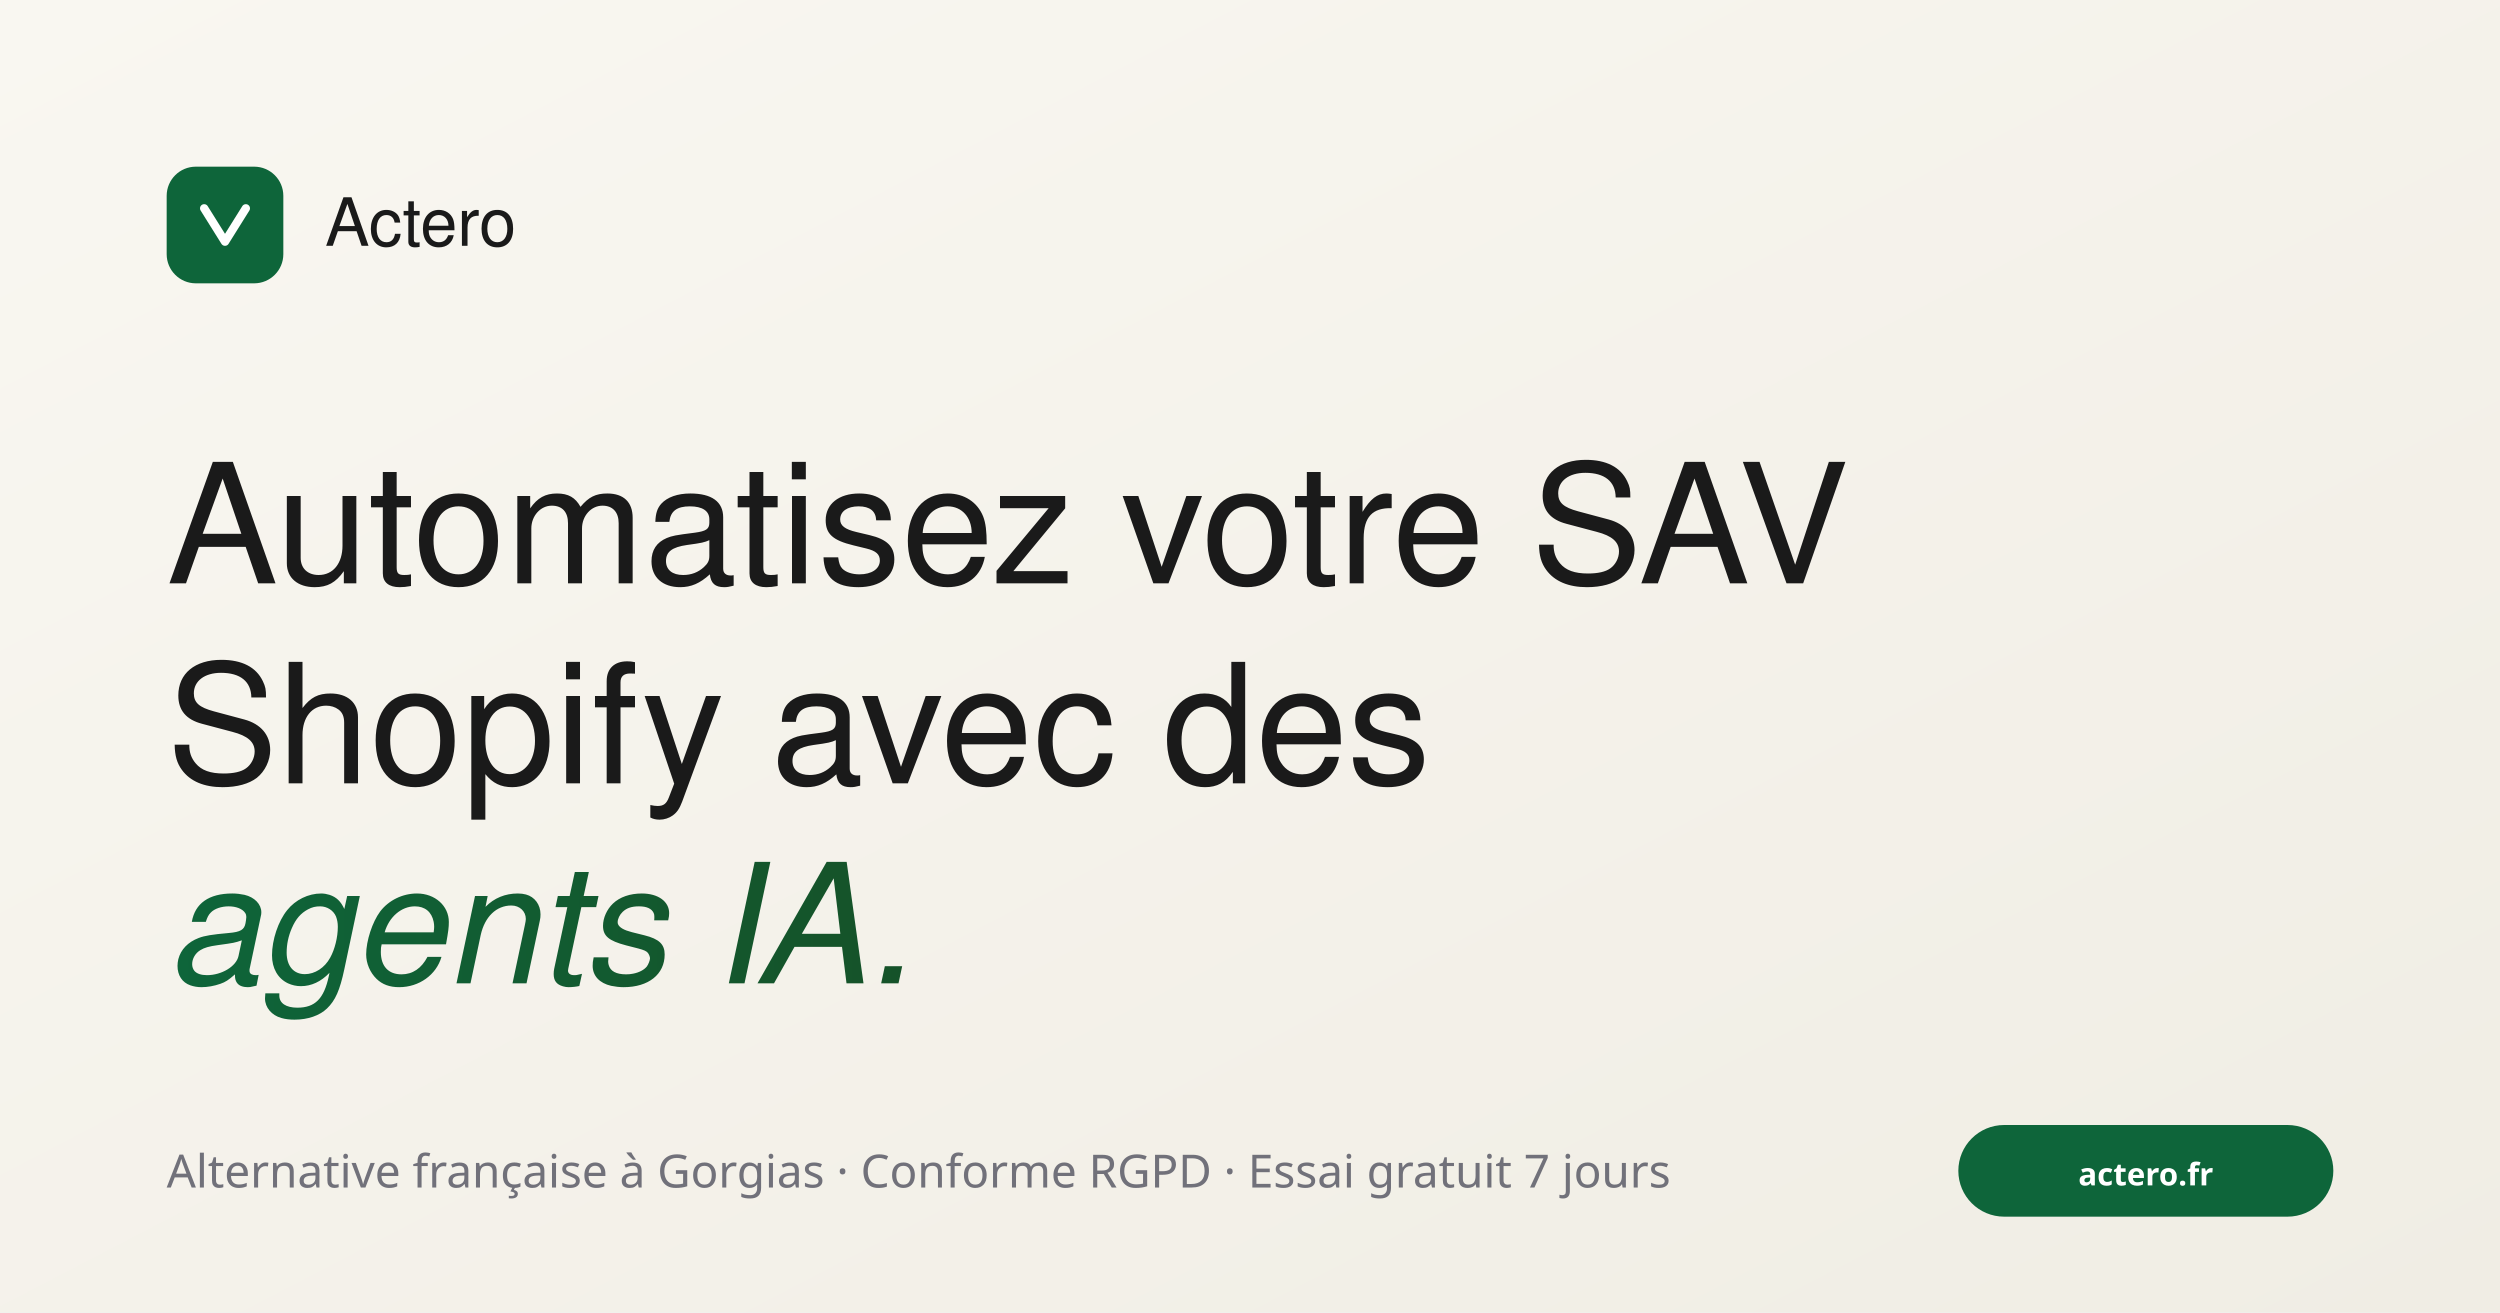
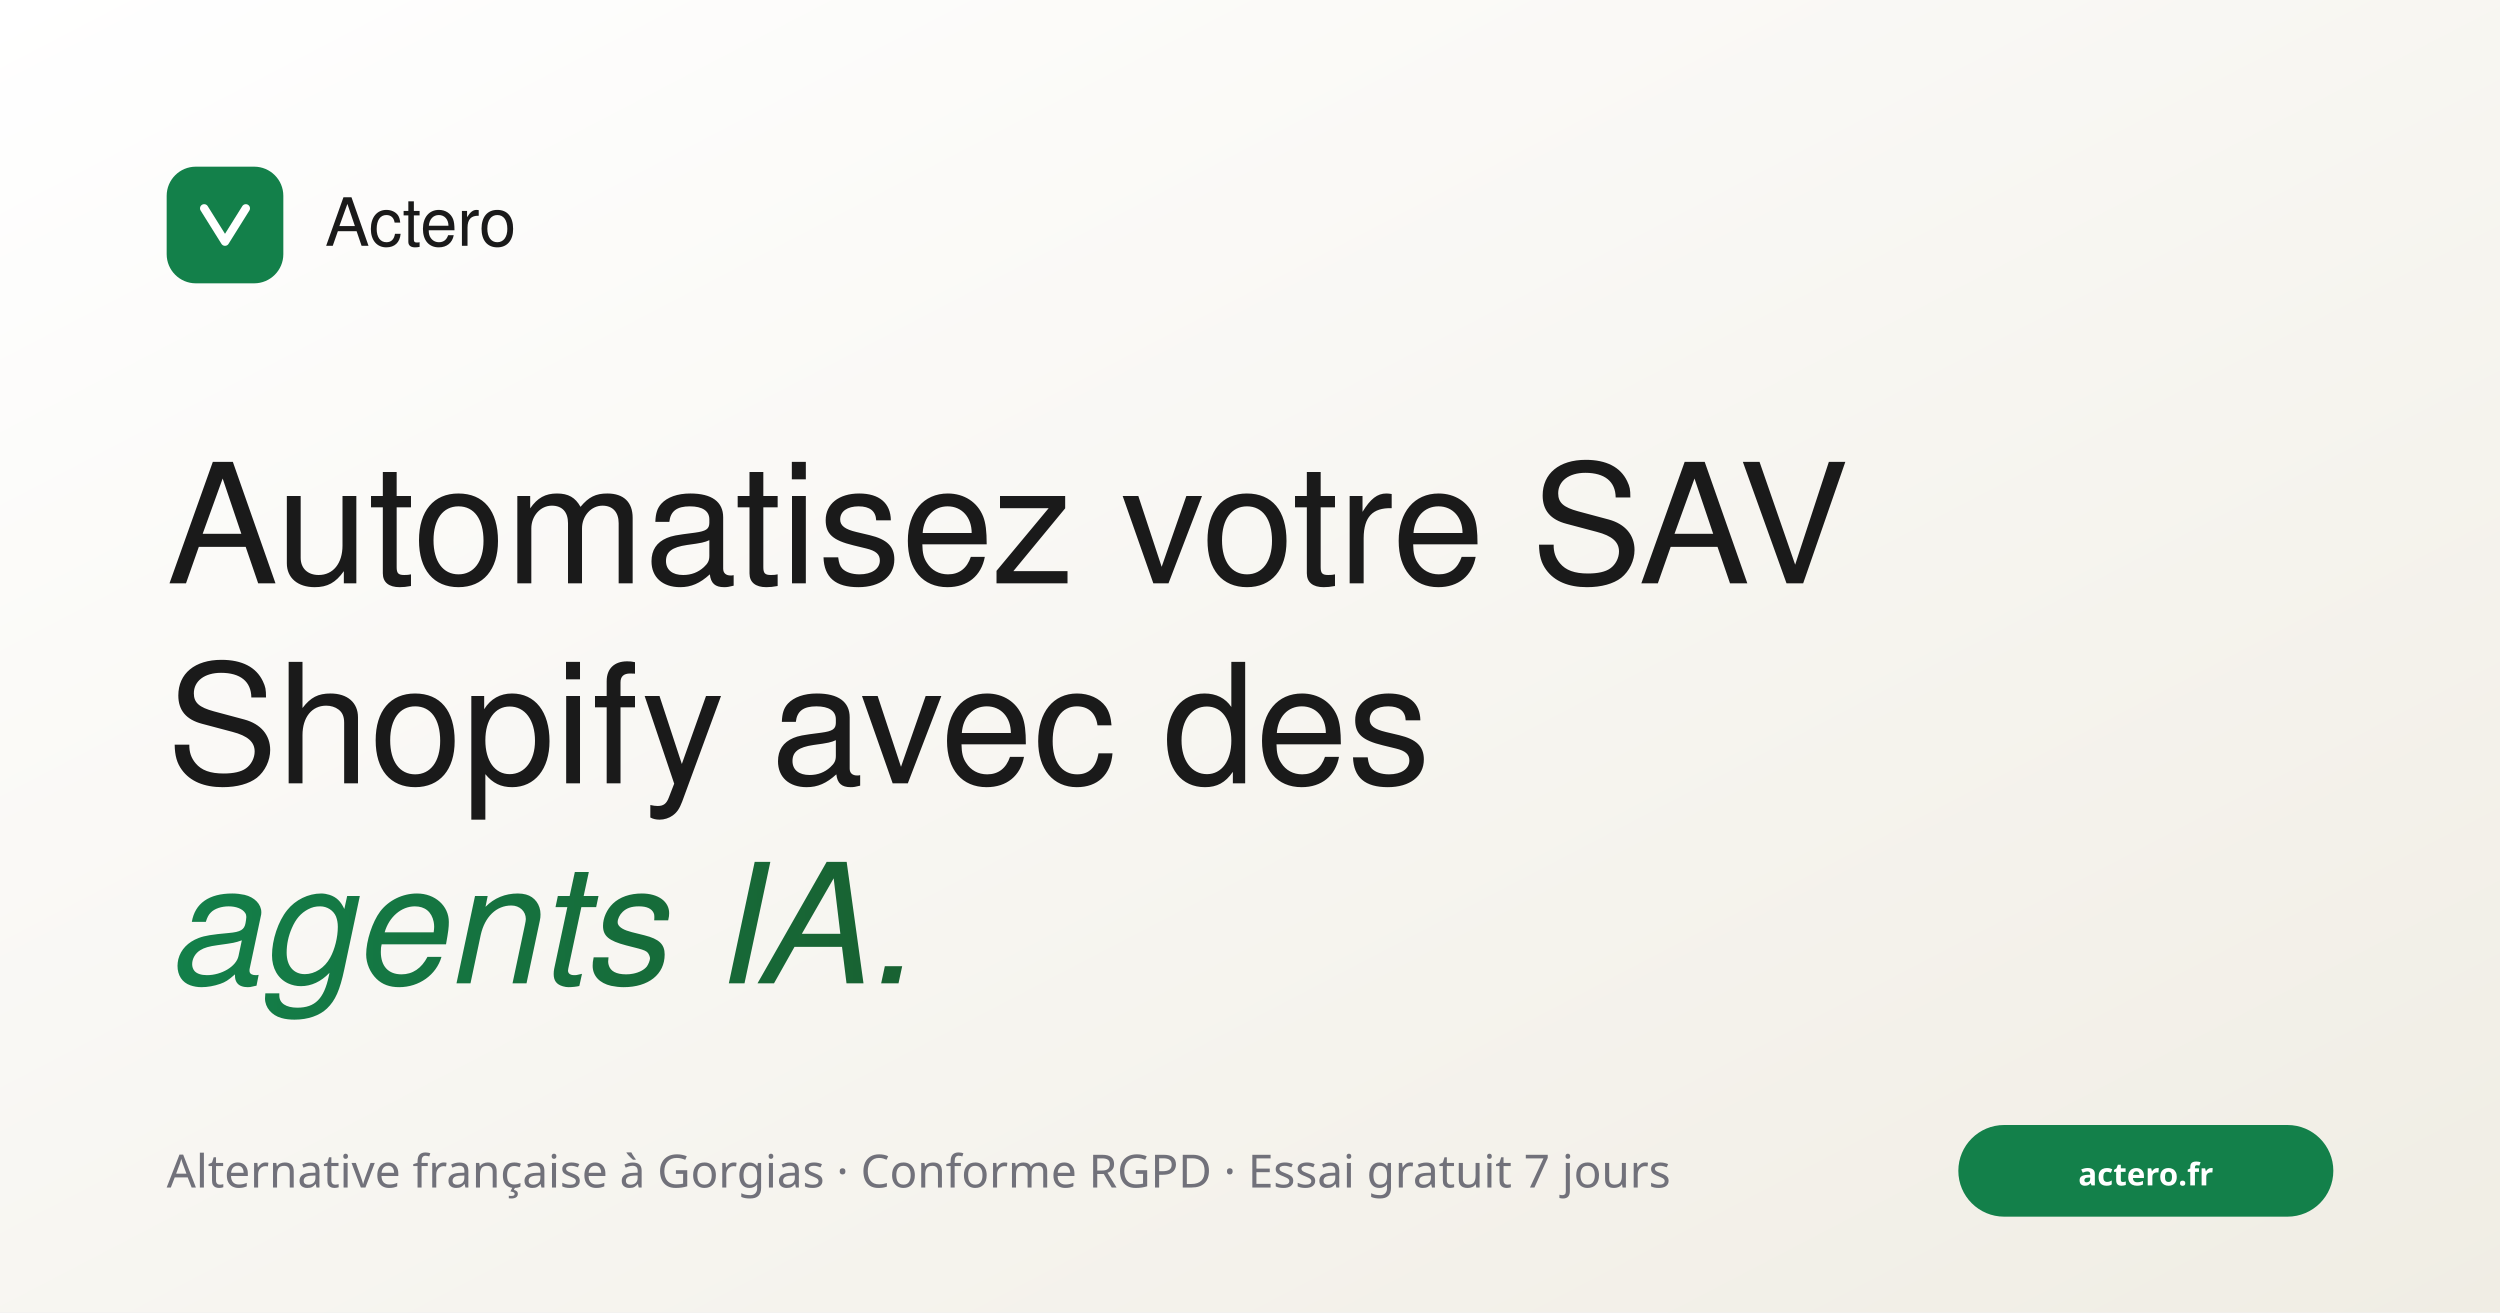
<svg xmlns="http://www.w3.org/2000/svg" width="1200" height="630" viewBox="0 0 1200 630">
  <defs>
    <linearGradient id="bg" x1="0%" y1="0%" x2="100%" y2="100%">
-       <stop offset="0%" stop-color="#F9F7F1" />
+       <stop offset="0%" stop-color="#FFFFFF" />
      <stop offset="100%" stop-color="#F0EDE4" />
    </linearGradient>
    <linearGradient id="brand" x1="0%" y1="0%" x2="100%" y2="0%">
-       <stop offset="0%" stop-color="#0E653A" />
+       <stop offset="0%" stop-color="#13804A" />
      <stop offset="100%" stop-color="#1F3A12" />
    </linearGradient>
  </defs>
  <rect width="1200" height="630" fill="url(#bg)" />
  <g transform="translate(80, 80)">
-     <rect width="56" height="56" rx="14" fill="#0E653A" />
+     <rect width="56" height="56" rx="14" fill="#13804A" />
    <path d="M 18 20 L 28 36 L 38 20" stroke="white" stroke-width="4" fill="none" stroke-linecap="round" stroke-linejoin="round" />
  </g>
  <text x="156" y="118" fill="#1a1a1a" font-family="Inter Tight, Helvetica, Arial, sans-serif" font-size="32" font-weight="400">Actero</text>
  <text x="80" y="280" fill="#1a1a1a" font-family="Inter Tight, Helvetica, Arial, sans-serif" font-size="80" font-weight="400">
    <tspan x="80" dy="0">Automatisez votre SAV</tspan>
    <tspan x="80" dy="96">Shopify avec des</tspan>
    <tspan x="80" dy="96" fill="url(#brand)" font-style="italic">agents IA.</tspan>
  </text>
  <text x="80" y="570" fill="#71717a" font-family="Inter Tight, system-ui, sans-serif" font-size="22" font-weight="500">
    Alternative française à Gorgias · Conforme RGPD · Essai gratuit 7 jours
  </text>
  <g transform="translate(940, 540)">
-     <rect x="0" y="0" width="180" height="44" rx="22" fill="#0E653A" />
+     <rect x="0" y="0" width="180" height="44" rx="22" fill="#13804A" />
    <text x="90" y="29" fill="white" font-family="Inter Tight, system-ui, sans-serif" font-size="15" font-weight="700" text-anchor="middle">actero.fr</text>
  </g>
</svg>
